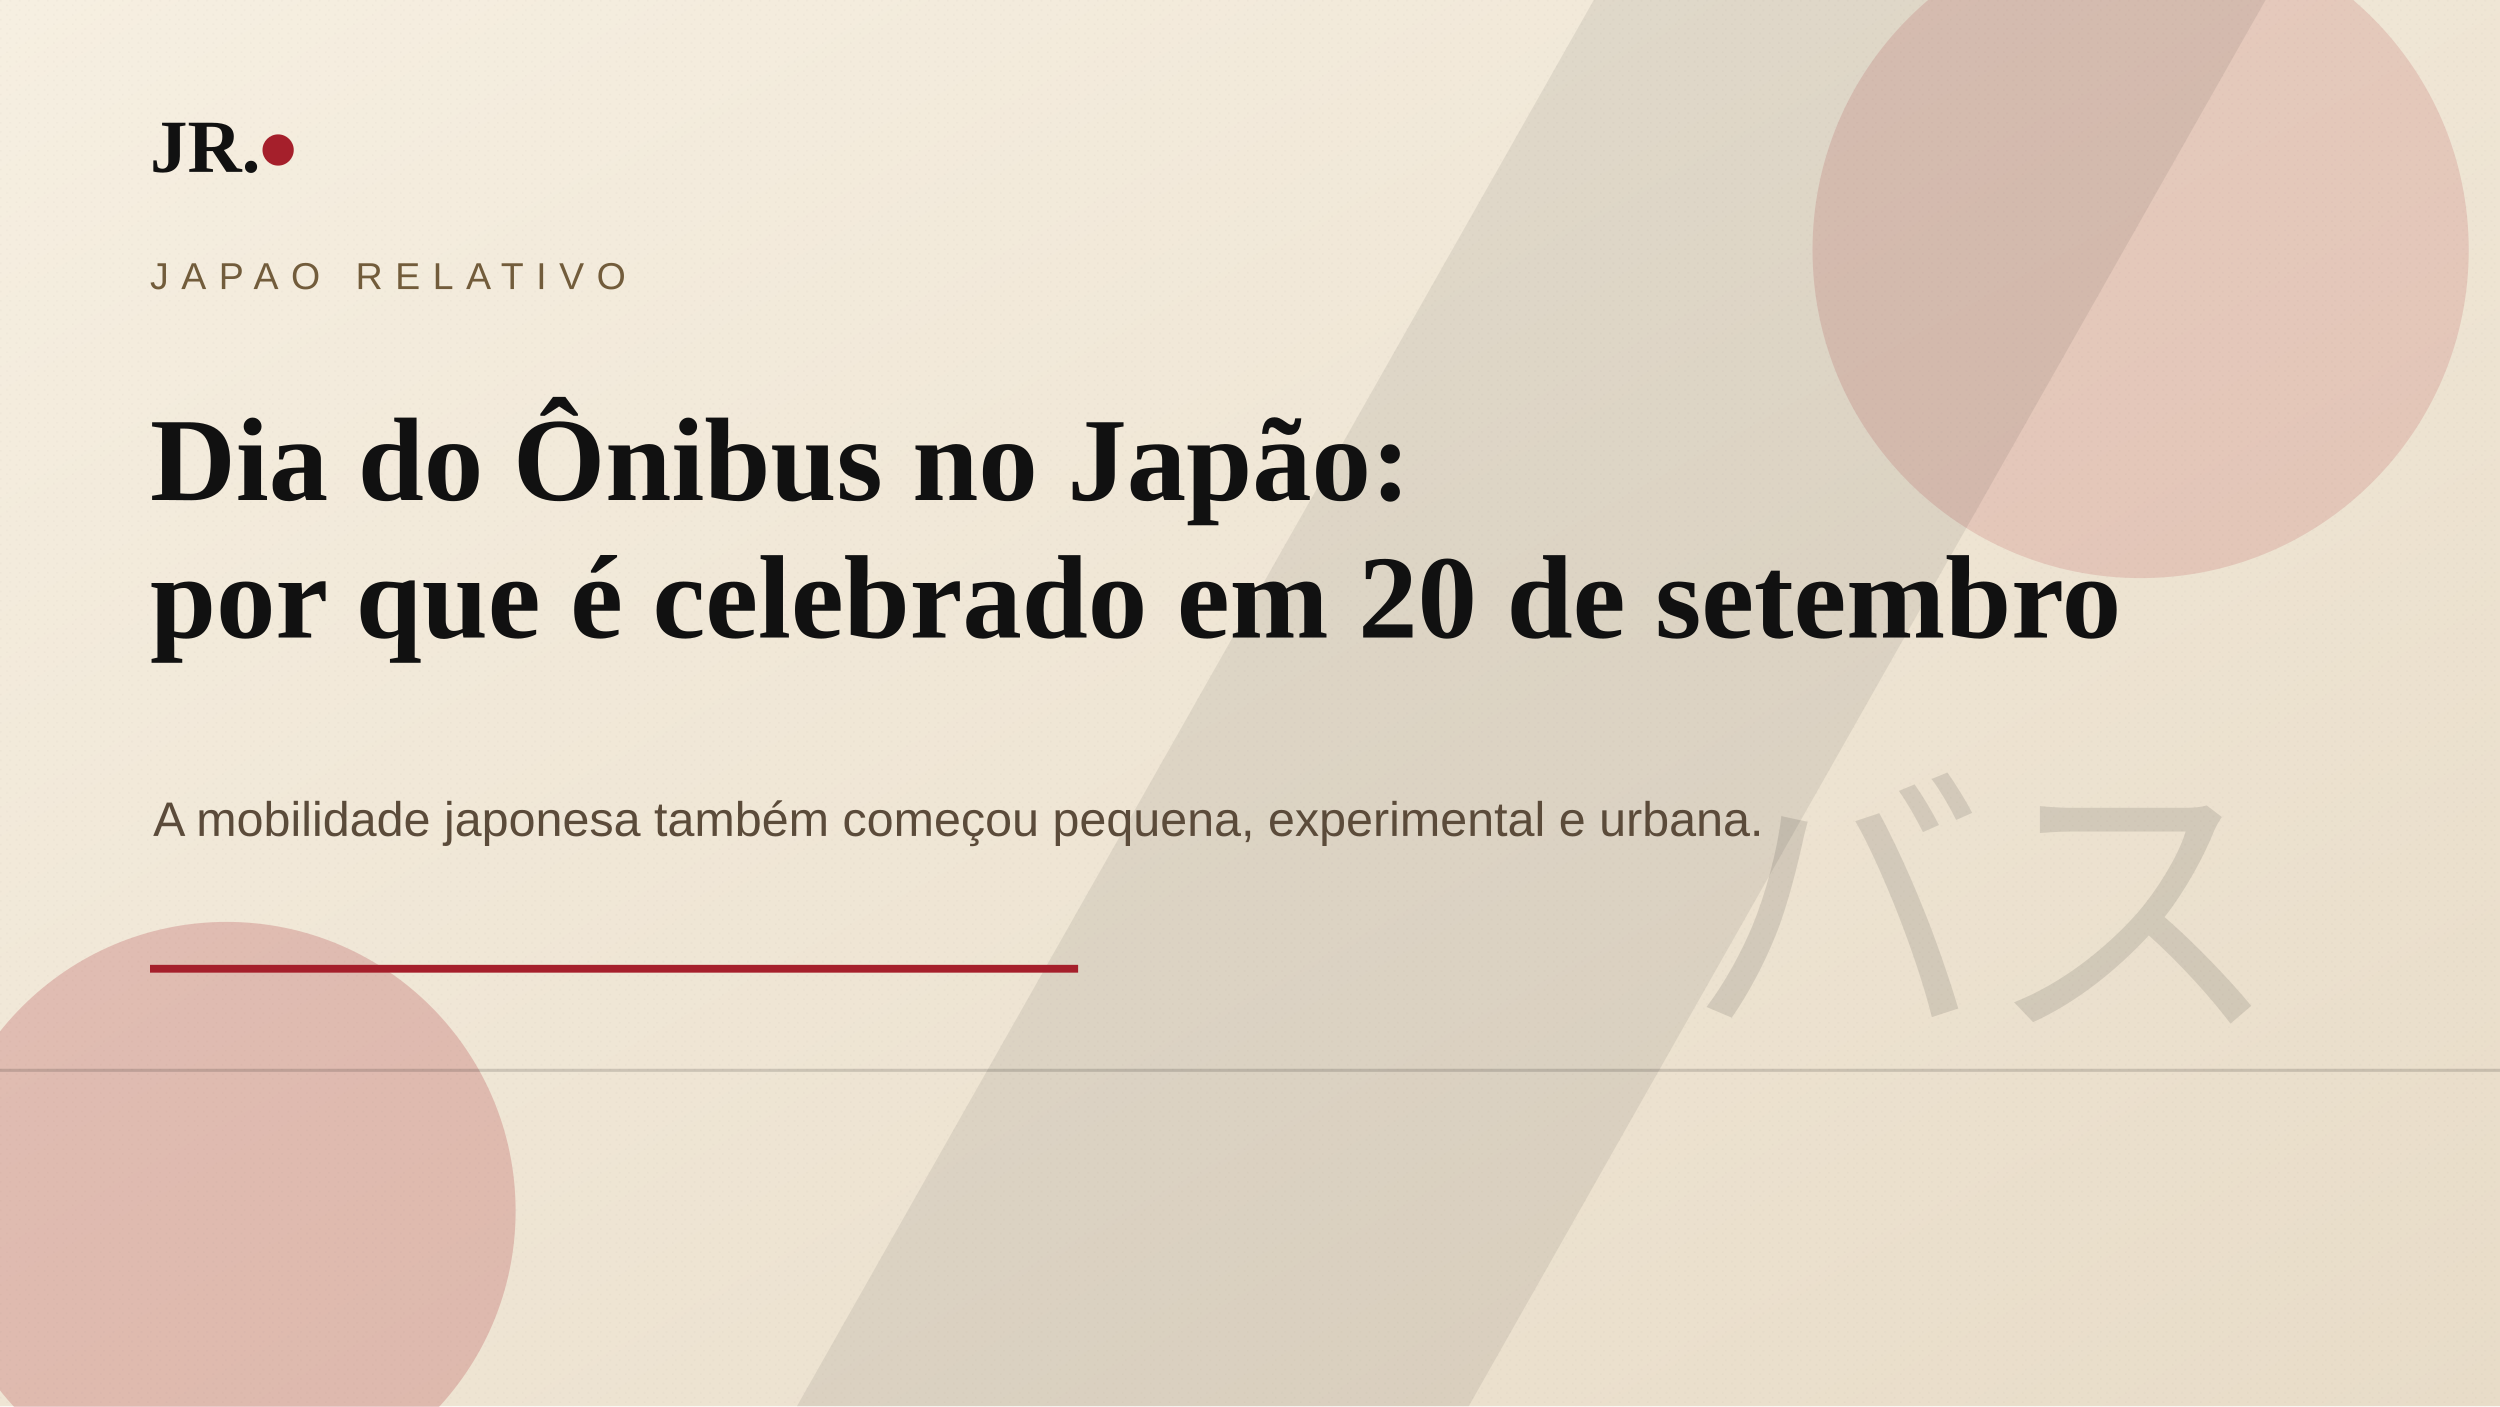
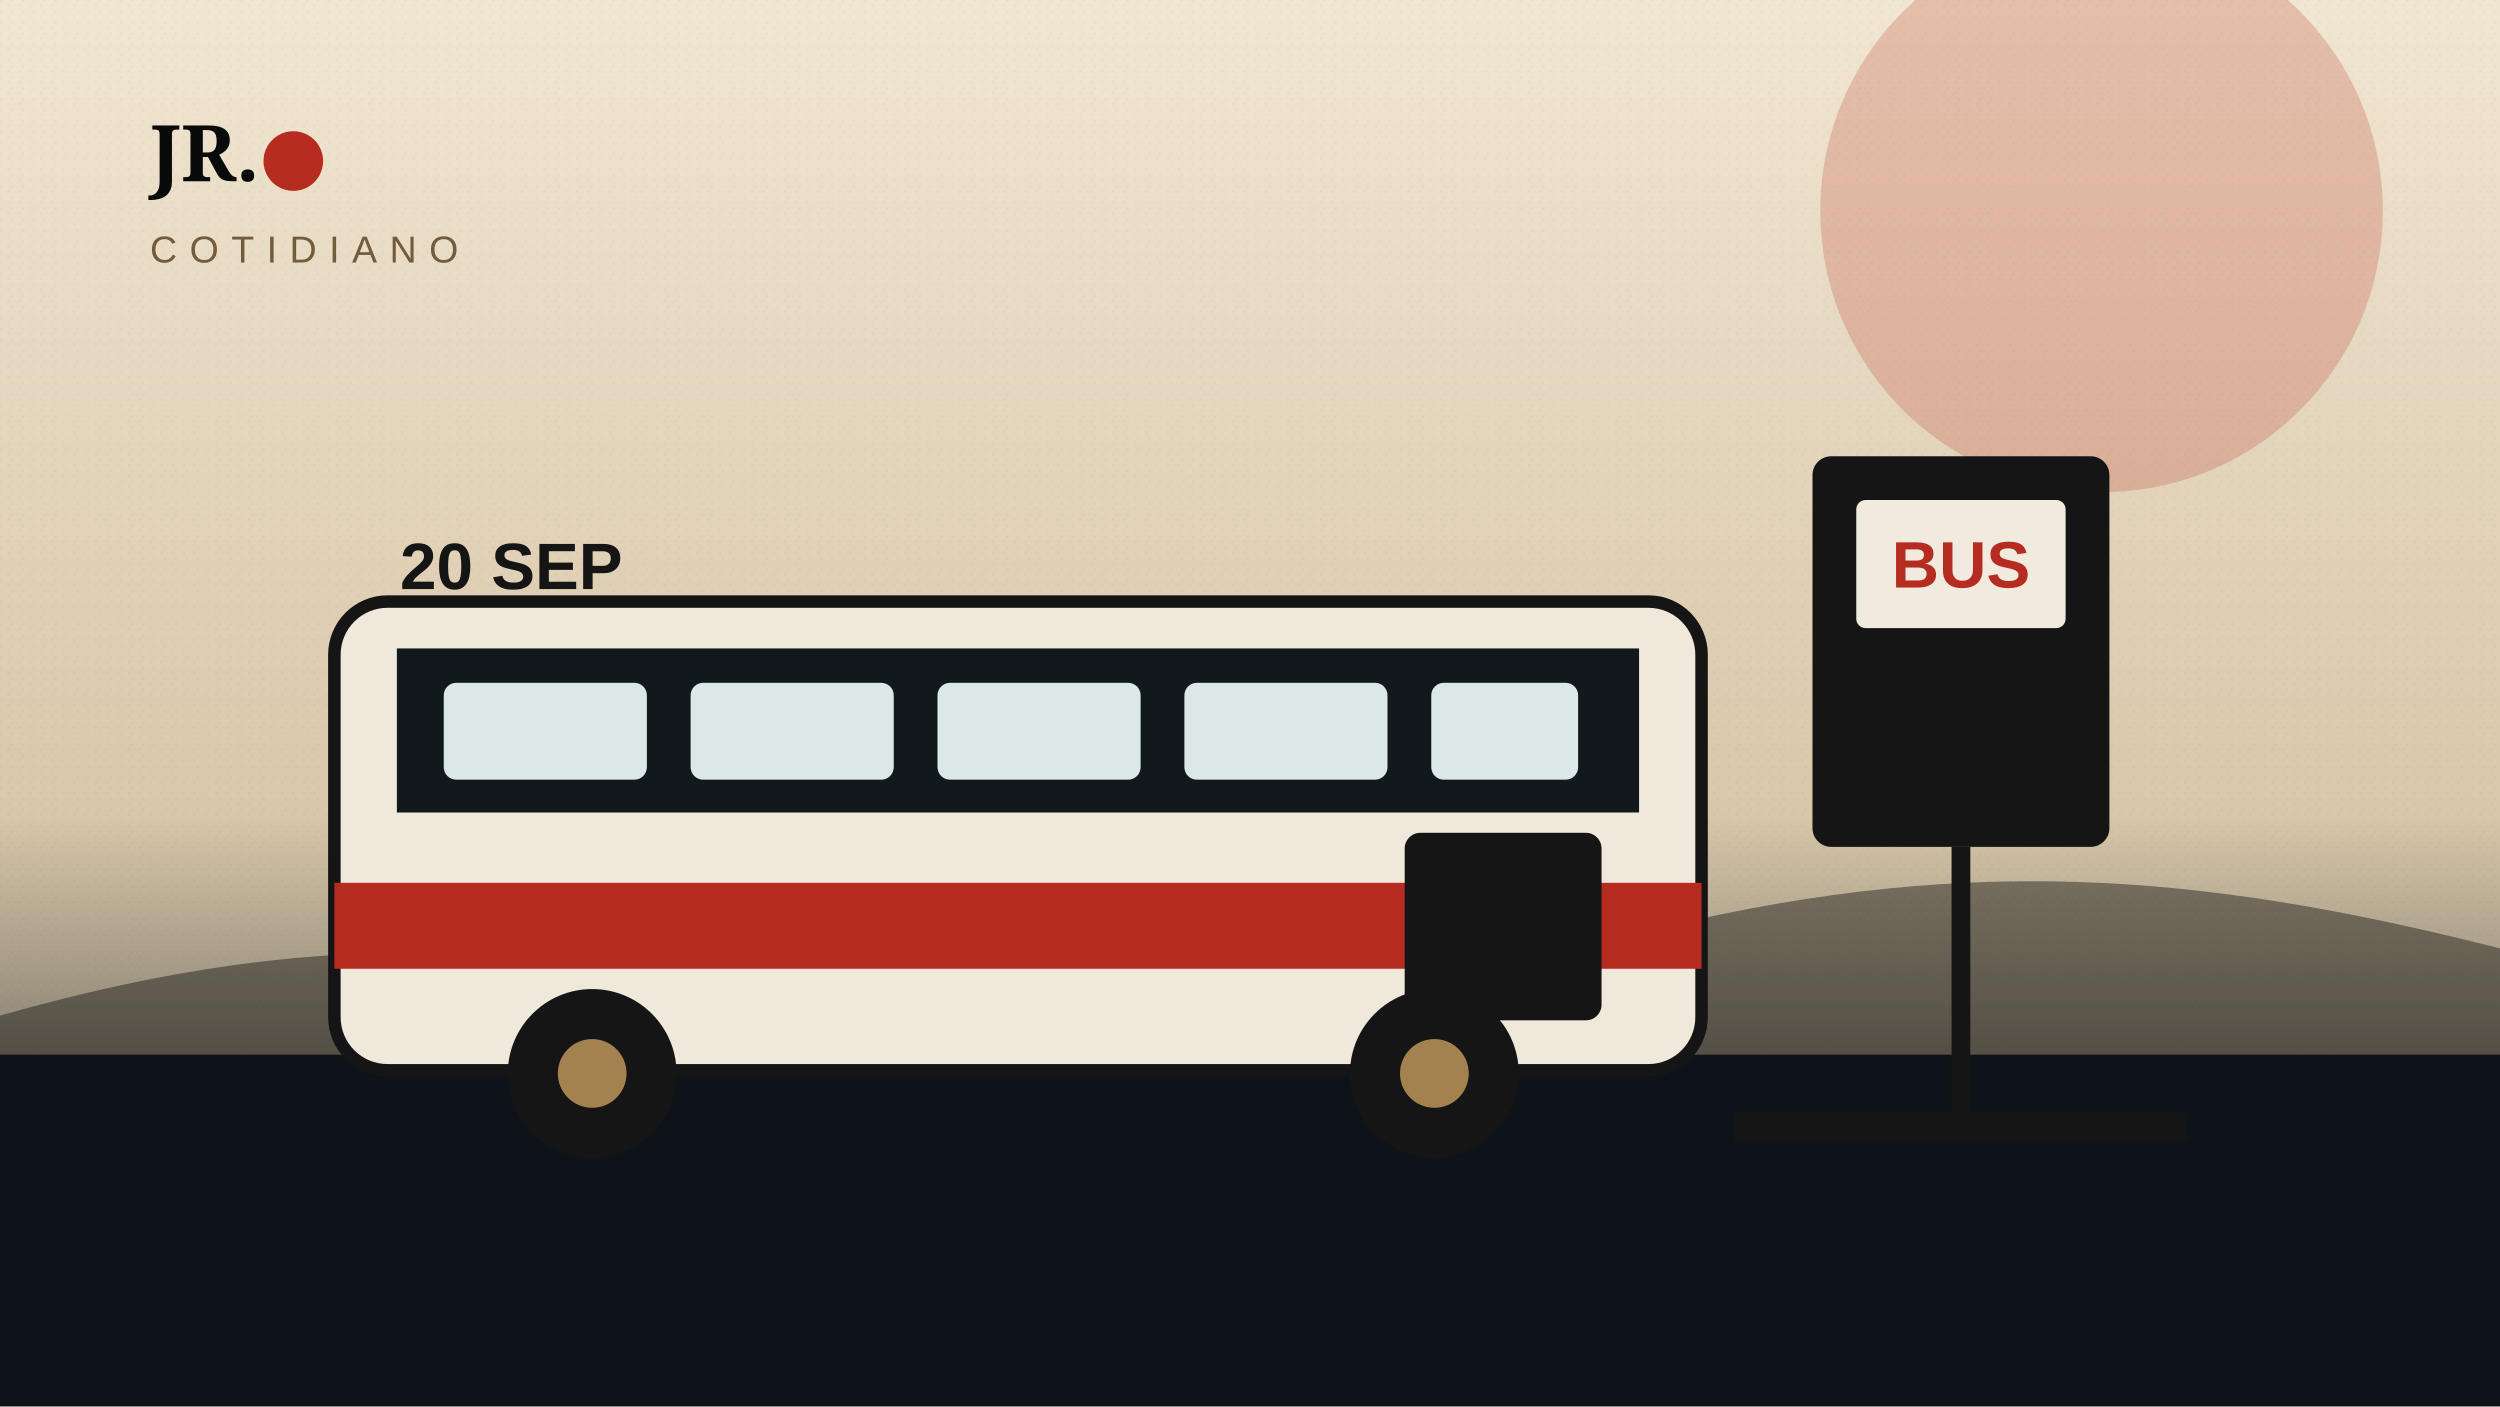
<svg xmlns="http://www.w3.org/2000/svg" viewBox="0 0 1600 900" role="img" aria-labelledby="title desc">
  <defs>
-     <linearGradient id="paper" x1="0" x2="1" y1="0" y2="1">
-       <stop offset="0" stop-color="#f6efe1" />
-       <stop offset="1" stop-color="#e8dcc8" />
+     <linearGradient id="sky" x1="0" x2="0" y1="0" y2="1">
+       <stop offset="0" stop-color="#f1e6d2" />
+       <stop offset=".58" stop-color="#d8c7aa" />
+       <stop offset="1" stop-color="#1a2021" />
    </linearGradient>
-     <pattern id="grain" width="6" height="6" patternUnits="userSpaceOnUse">
-       <path d="M0 0h1v1H0zM4 3h1v1H4z" fill="#1a1713" opacity=".06" />
+     <pattern id="grain" width="7" height="7" patternUnits="userSpaceOnUse">
+       <path d="M0 0h1v1H0zM5 3h1v1H5z" fill="#090a0a" opacity=".08" />
    </pattern>
  </defs>
-   <rect width="1600" height="900" fill="url(#paper)" />
-   <rect width="1600" height="900" fill="url(#grain)" opacity=".38" />
-   <circle cx="1370" cy="160" r="210" fill="#a51f2b" opacity=".15" />
-   <circle cx="145" cy="775" r="185" fill="#a51f2b" opacity=".22" />
-   <path d="M1020 0h430L940 900H510z" fill="#111" opacity=".08" />
-   <path d="M0 685h1600" stroke="#101010" stroke-opacity=".16" stroke-width="2" />
-   <text x="96" y="110" font-family="Georgia, 'Times New Roman', serif" font-size="48" font-weight="700" fill="#111">JR.</text>
-   <circle cx="178" cy="96" r="10" fill="#a51f2b" />
-   <text x="96" y="185" font-family="Arial, sans-serif" font-size="24" letter-spacing="8" fill="#725c3b">JAPAO RELATIVO</text>
-   <text x="96" y="320" font-family="Georgia, 'Times New Roman', serif" font-size="76" font-weight="700" fill="#111">
-     <tspan x="96" dy="0">Dia do Ônibus no Japão:</tspan>
-     <tspan x="96" dy="88">por que é celebrado em 20 de setembro</tspan>
+   <rect width="1600" height="900" fill="url(#sky)" />
+   <rect width="1600" height="900" fill="url(#grain)" opacity=".55" />
+   <circle cx="1345" cy="135" r="180" fill="#b62c21" opacity=".22" />
+   <rect y="675" width="1600" height="225" fill="#101a22" />
+   <path d="M0 650c190-54 310-46 482-22 219 31 372 19 560-29 210-54 365-41 558 8v293H0z" fill="#090a0a" opacity=".42" />
+   <g transform="translate(214 305)">
+     <rect x="0" y="80" width="875" height="300" rx="34" fill="#efe8db" stroke="#151515" stroke-width="8" />
+     <path d="M40 110h795v105H40z" fill="#11191c" />
+     <rect x="70" y="132" width="130" height="62" rx="8" fill="#dce7e8" />
+     <rect x="228" y="132" width="130" height="62" rx="8" fill="#dce7e8" />
+     <rect x="386" y="132" width="130" height="62" rx="8" fill="#dce7e8" />
+     <rect x="544" y="132" width="130" height="62" rx="8" fill="#dce7e8" />
+     <rect x="702" y="132" width="94" height="62" rx="8" fill="#dce7e8" />
+     <path d="M0 260h875v55H0z" fill="#b62c21" />
+     <rect x="685" y="228" width="126" height="120" rx="10" fill="#151515" />
+     <circle cx="165" cy="382" r="54" fill="#151515" />
+     <circle cx="704" cy="382" r="54" fill="#151515" />
+     <circle cx="165" cy="382" r="22" fill="#a48250" />
+     <circle cx="704" cy="382" r="22" fill="#a48250" />
+     <text x="42" y="72" font-family="Arial, sans-serif" font-size="42" font-weight="700" fill="#151515">20 SEP</text>
+   </g>
+   <g transform="translate(1160 292)">
+     <rect x="0" y="0" width="190" height="250" rx="12" fill="#151515" />
+     <rect x="28" y="28" width="134" height="82" rx="6" fill="#f0eadf" />
+     <text x="95" y="84" text-anchor="middle" font-family="Arial, sans-serif" font-size="42" font-weight="700" fill="#b62c21">BUS</text>
+     <line x1="95" y1="250" x2="95" y2="430" stroke="#151515" stroke-width="12" />
+     <rect x="-50" y="420" width="290" height="18" fill="#151515" />
+   </g>
+   <text x="96" y="116" font-family="Georgia,serif" font-size="50" font-weight="700" fill="#090a0a">JR.<tspan fill="#b62c21">●</tspan>
  </text>
-   <text x="98" y="535" font-family="Arial, sans-serif" font-size="31" fill="#5b4b3a">A mobilidade japonesa também começou pequena, experimental e urbana.</text>
-   <text x="1080" y="650" font-family="'Hiragino Mincho ProN','Yu Mincho',serif" font-size="190" fill="#111" opacity=".12">バス</text>
-   <line x1="96" y1="620" x2="690" y2="620" stroke="#a51f2b" stroke-width="5" />
+   <text x="96" y="168" font-family="Arial,sans-serif" font-size="24" letter-spacing="8" fill="#725c3b">COTIDIANO</text>
</svg>
